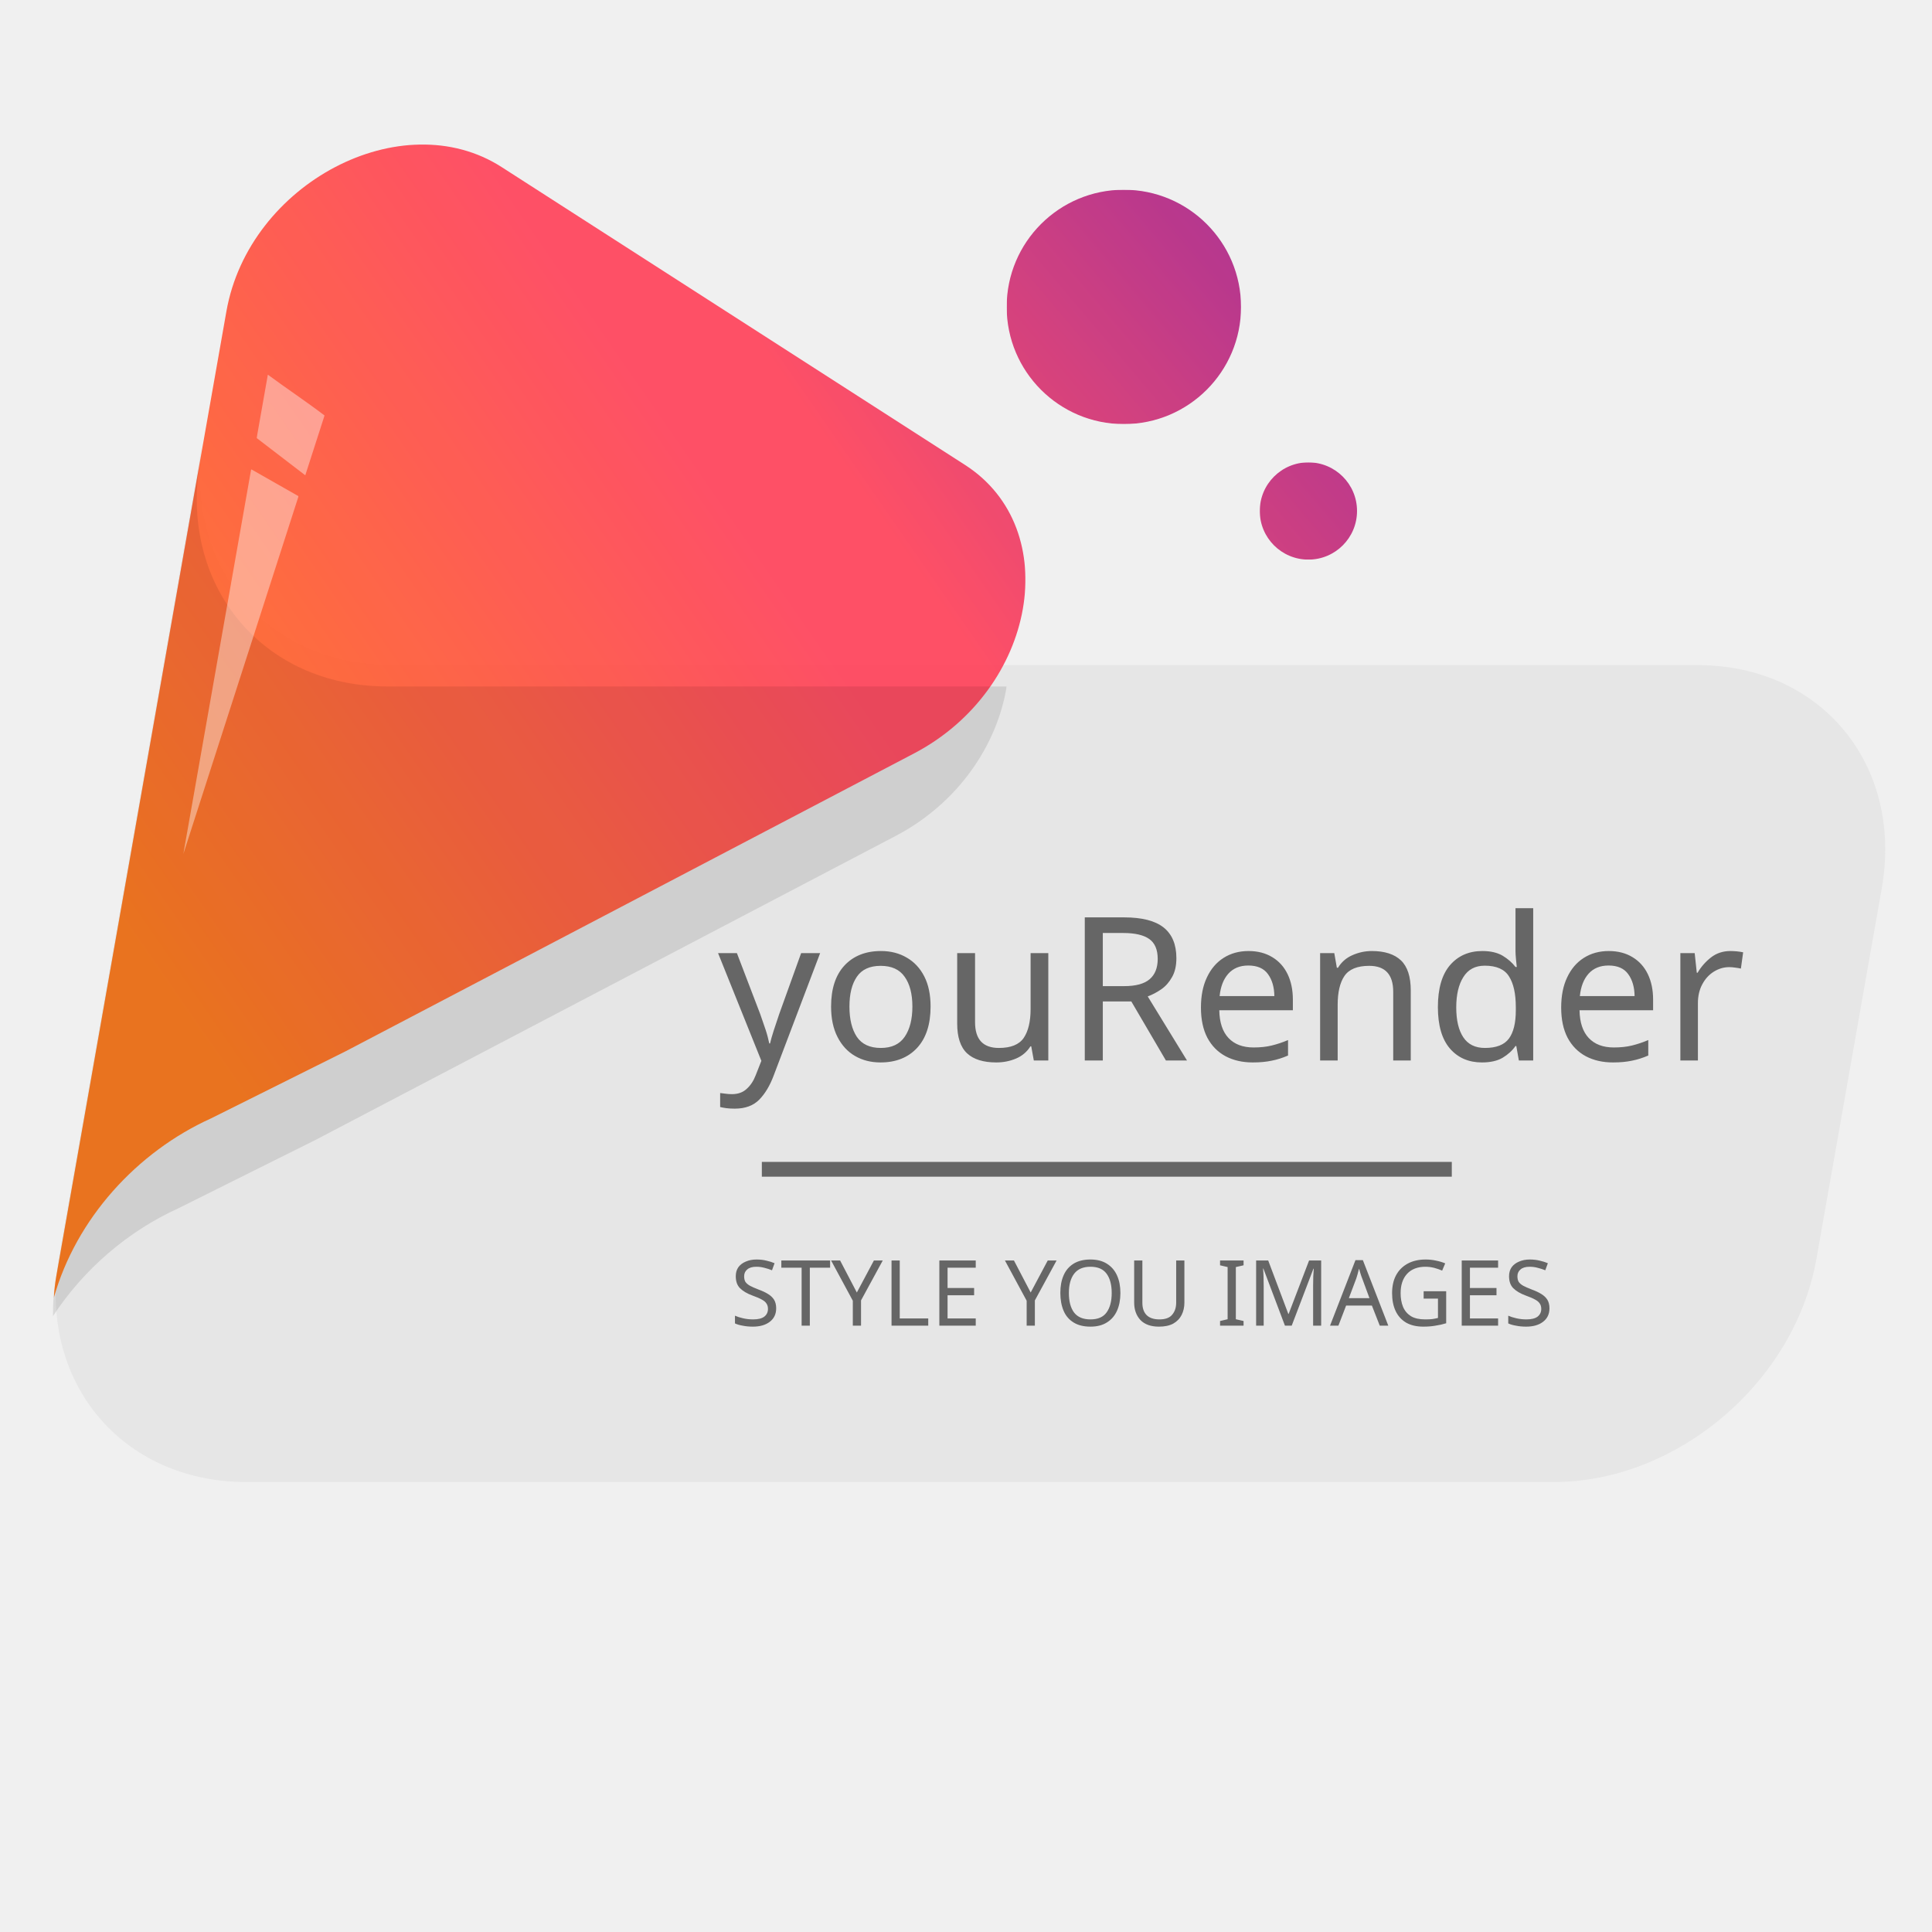
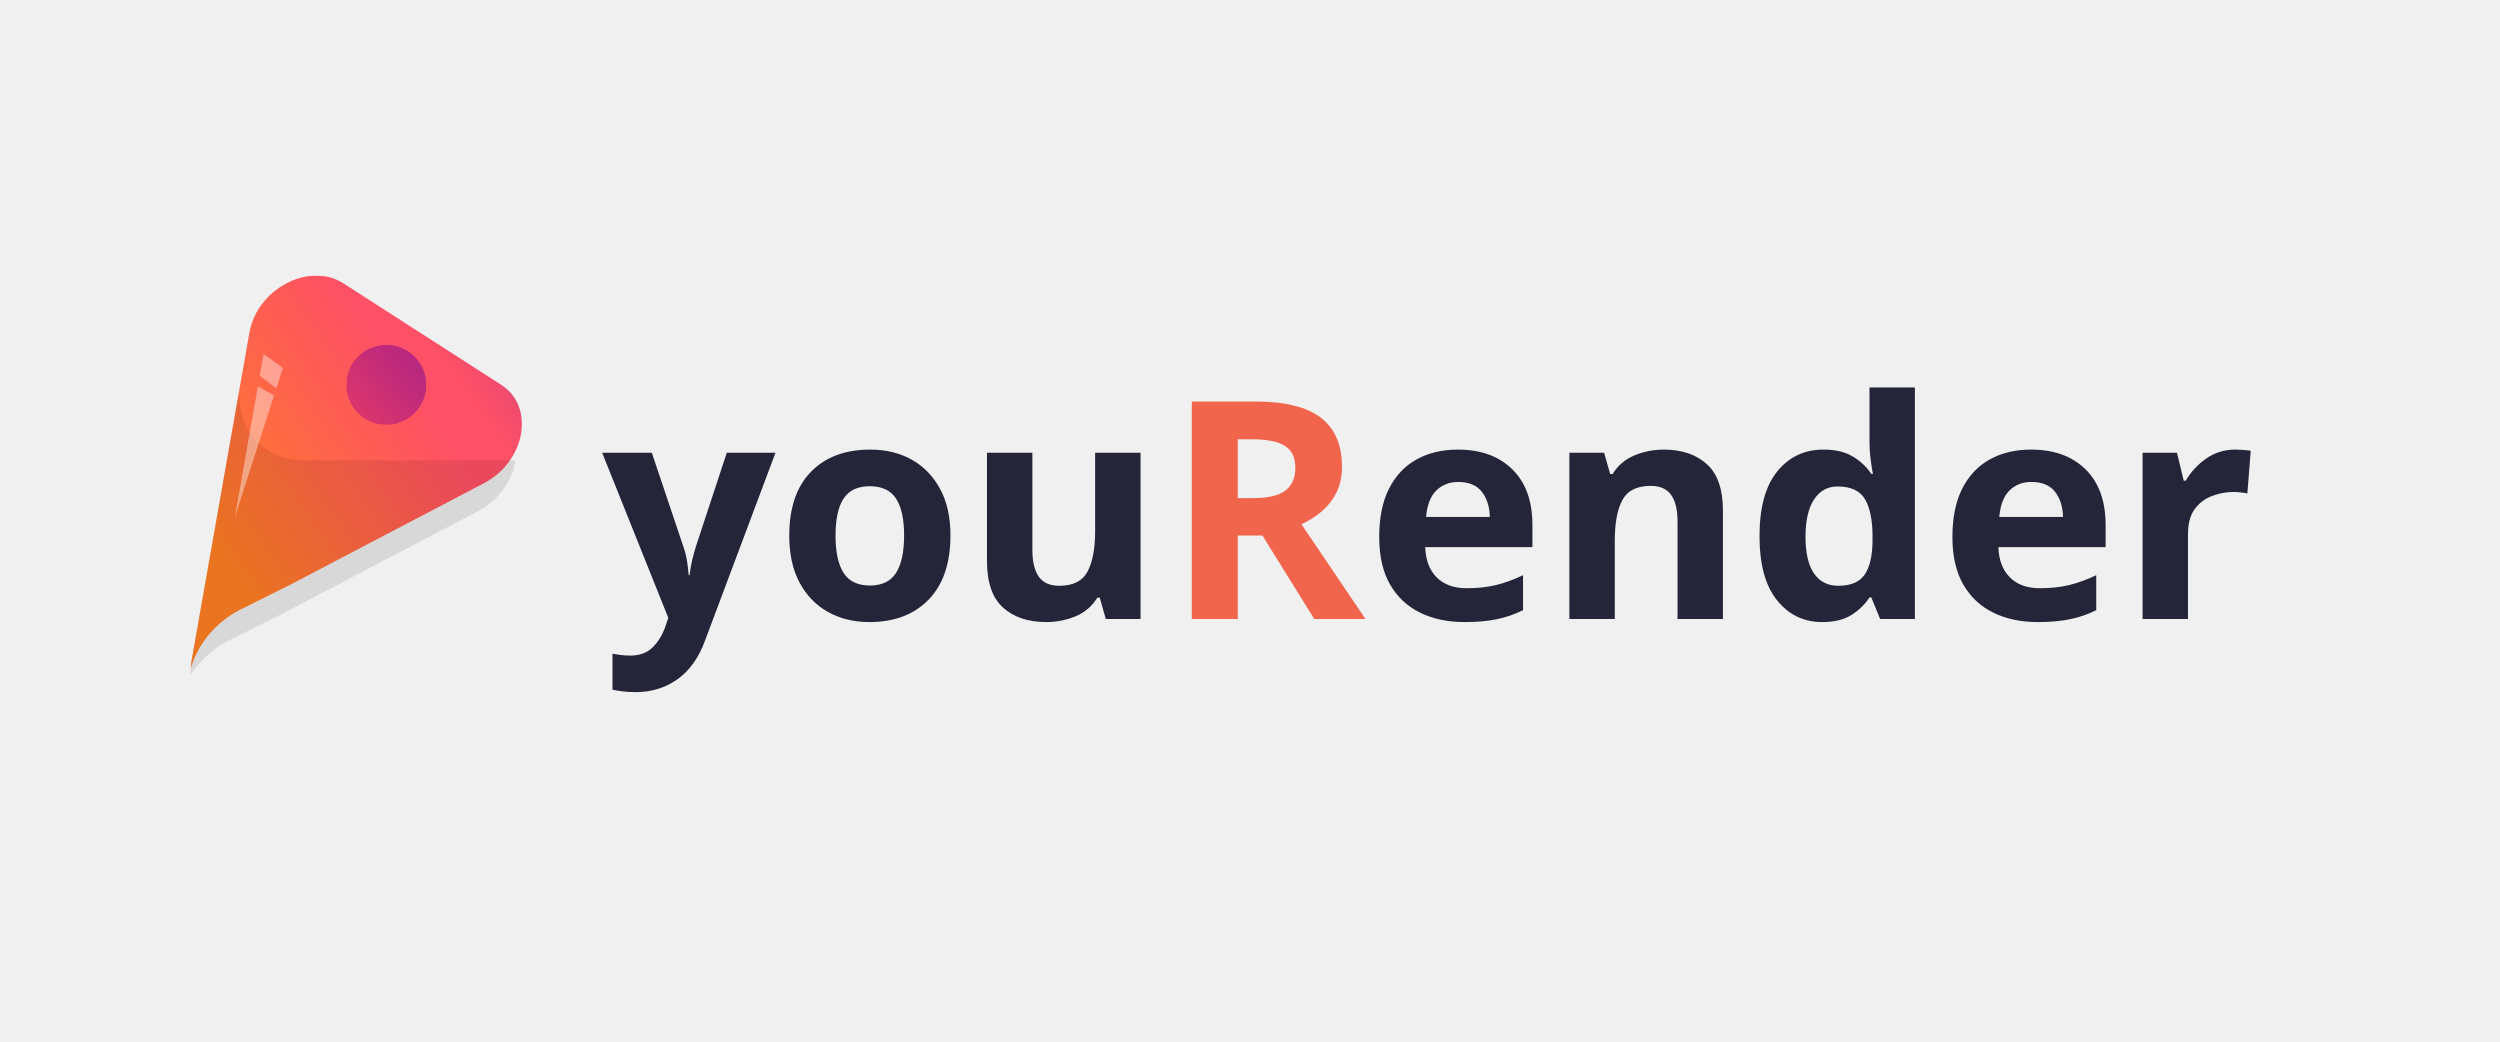
- <svg xmlns="http://www.w3.org/2000/svg" version="1.1" id="svg2" xml:space="preserve" width="250" height="250" viewBox="0 0 250 250">
+ <svg xmlns="http://www.w3.org/2000/svg" viewBox="0 0 600 250" height="250" width="600" xml:space="preserve" id="svg2" version="1.1">
  <defs id="defs6">
-     <rect id="rect1059" height="0" width="97.21" y="575.845" x="-150.439" />
-     <rect id="rect1049" height="0" width="156.241" y="452.11" x="-147.425" />
-     <rect x="-189.287" y="804.418" width="199.597" height="164.632" id="rect1449" />
-     <rect x="-222.675" y="670.149" width="178.824" height="150.221" id="rect1443" />
-     <rect x="-222.075" y="648.012" width="185.906" height="87.433" id="rect1437" />
-     <clipPath clipPathUnits="userSpaceOnUse" id="clipPath20">
-       <path d="M 0,500 H 500 V 0 H 0 Z" id="path18" />
-     </clipPath>
-     <clipPath clipPathUnits="userSpaceOnUse" id="clipPath28">
-       <path d="M 13.076,113.397 H 486.924 V 53.344 H 13.076 Z" id="path26" />
-     </clipPath>
-     <clipPath clipPathUnits="userSpaceOnUse" id="clipPath32">
-       <path d="M 486.924,83.371 C 486.924,66.788 380.849,53.345 250,53.345 c -130.849,0 -236.924,13.443 -236.924,30.026 0,16.582 106.075,30.025 236.924,30.025 130.849,0 236.924,-13.443 236.924,-30.025" id="path30" />
-     </clipPath>
-     <radialGradient fx="0" fy="0" cx="0" cy="0" r="1" gradientUnits="userSpaceOnUse" gradientTransform="matrix(236.9236,0,0,-30.02602,250,83.37057)" spreadMethod="pad" id="radialGradient44">
-       <stop style="stop-opacity:1;stop-color:#ffffff" offset="0" id="stop38" />
-       <stop style="stop-opacity:0;stop-color:#ffffff" offset="0.306" id="stop40" />
-       <stop style="stop-opacity:0;stop-color:#ffffff" offset="1" id="stop42" />
+     <rect x="-150.439" y="575.845" width="97.21" height="0" id="rect1059" />
+     <rect x="-147.425" y="452.11" width="156.241" height="0" id="rect1049" />
+     <rect id="rect1449" height="164.632" width="199.597" y="804.418" x="-189.287" />
+     <rect id="rect1443" height="150.221" width="178.824" y="670.149" x="-222.675" />
+     <rect id="rect1437" height="87.433" width="185.906" y="648.012" x="-222.075" />
+     <clipPath id="clipPath20" clipPathUnits="userSpaceOnUse">
+       <path id="path18" d="M 0,500 H 500 V 0 H 0 Z" />
+     </clipPath>
+     <clipPath id="clipPath28" clipPathUnits="userSpaceOnUse">
+       <path id="path26" d="M 13.076,113.397 H 486.924 V 53.344 H 13.076 Z" />
+     </clipPath>
+     <clipPath id="clipPath32" clipPathUnits="userSpaceOnUse">
+       <path id="path30" d="M 486.924,83.371 C 486.924,66.788 380.849,53.345 250,53.345 c -130.849,0 -236.924,13.443 -236.924,30.026 0,16.582 106.075,30.025 236.924,30.025 130.849,0 236.924,-13.443 236.924,-30.025" />
+     </clipPath>
+     <radialGradient id="radialGradient44" spreadMethod="pad" gradientTransform="matrix(236.9236,0,0,-30.02602,250,83.37057)" gradientUnits="userSpaceOnUse" r="1" cy="0" cx="0" fy="0" fx="0">
+       <stop id="stop38" offset="0" style="stop-opacity:1;stop-color:#ffffff" />
+       <stop id="stop40" offset="0.306" style="stop-opacity:0;stop-color:#ffffff" />
+       <stop id="stop42" offset="1" style="stop-opacity:0;stop-color:#ffffff" />
    </radialGradient>
-     <mask maskUnits="userSpaceOnUse" x="0" y="0" width="1" height="1" id="mask46">
+     <mask id="mask46" height="1" width="1" y="0" x="0" maskUnits="userSpaceOnUse">
      <g id="g56">
        <g id="g54">
          <g id="g52">
            <g id="g50">
-               <path d="M -32768,32767 H 32767 V -32768 H -32768 Z" style="fill:url(#radialGradient44);stroke:none" id="path48" />
+               <path id="path48" style="fill:url(#radialGradient44);stroke:none" d="M -32768,32767 H 32767 V -32768 H -32768 Z" />
            </g>
          </g>
        </g>
      </g>
    </mask>
-     <radialGradient fx="0" fy="0" cx="0" cy="0" r="1" gradientUnits="userSpaceOnUse" gradientTransform="matrix(236.9236,0,0,-30.02602,250,83.37057)" spreadMethod="pad" id="radialGradient64">
-       <stop style="stop-opacity:1;stop-color:#000000" offset="0" id="stop58" />
-       <stop style="stop-opacity:1;stop-color:#000000" offset="0.306" id="stop60" />
-       <stop style="stop-opacity:1;stop-color:#000000" offset="1" id="stop62" />
+     <radialGradient id="radialGradient64" spreadMethod="pad" gradientTransform="matrix(236.9236,0,0,-30.02602,250,83.37057)" gradientUnits="userSpaceOnUse" r="1" cy="0" cx="0" fy="0" fx="0">
+       <stop id="stop58" offset="0" style="stop-opacity:1;stop-color:#000000" />
+       <stop id="stop60" offset="0.306" style="stop-opacity:1;stop-color:#000000" />
+       <stop id="stop62" offset="1" style="stop-opacity:1;stop-color:#000000" />
    </radialGradient>
-     <linearGradient x1="0" y1="0" x2="1" y2="0" gradientUnits="userSpaceOnUse" gradientTransform="matrix(240.1765,240.1765,240.1765,-240.1765,114.9295,125.009)" spreadMethod="pad" id="linearGradient102">
-       <stop style="stop-opacity:1;stop-color:#868686" offset="0" id="stop96" />
-       <stop style="stop-opacity:1;stop-color:#868686" offset="0.162" id="stop98" />
-       <stop style="stop-opacity:1;stop-color:#c3c3c3" offset="1" id="stop100" />
-     </linearGradient>
-     <clipPath clipPathUnits="userSpaceOnUse" id="clipPath112">
-       <path d="M 0,500 H 500 V 0 H 0 Z" id="path110" />
-     </clipPath>
-     <clipPath clipPathUnits="userSpaceOnUse" id="clipPath120">
-       <path d="m 200.737,303.931 h 211.281 v -104.5 H 200.737 Z" id="path118" />
-     </clipPath>
-     <clipPath clipPathUnits="userSpaceOnUse" id="clipPath140">
-       <path d="M 69.491,355.336 H 257.736 V 186.224 H 69.491 Z" id="path138" />
-     </clipPath>
-     <clipPath clipPathUnits="userSpaceOnUse" id="clipPath156">
-       <path d="M 69.685,417.488 H 261.437 V 189.87 H 69.685 Z" id="path154" />
-     </clipPath>
-     <linearGradient x1="0" y1="0" x2="1" y2="0" gradientUnits="userSpaceOnUse" gradientTransform="matrix(-256.639,-192.6667,-153.4045,222.6667,307.9618,449.4887)" spreadMethod="pad" id="linearGradient172">
-       <stop style="stop-opacity:1;stop-color:#a11e8b" offset="0" id="stop162" />
-       <stop style="stop-opacity:1;stop-color:#ff3e57" offset="0.377" id="stop164" />
-       <stop style="stop-opacity:1;stop-color:#ff3e57" offset="0.449" id="stop166" />
-       <stop style="stop-opacity:1;stop-color:#ff720e" offset="0.911" id="stop168" />
-       <stop style="stop-opacity:1;stop-color:#ff720e" offset="1" id="stop170" />
-     </linearGradient>
-     <clipPath clipPathUnits="userSpaceOnUse" id="clipPath194">
-       <path d="M 69.685,355.336 H 254.478 V 189.87 H 69.685 Z" id="path192" />
-     </clipPath>
-     <clipPath clipPathUnits="userSpaceOnUse" id="clipPath210">
-       <path d="m 95.249,353.408 h 22.742 V 277.462 H 95.249 Z" id="path208" />
-     </clipPath>
-     <clipPath clipPathUnits="userSpaceOnUse" id="clipPath226">
-       <path d="m 109.727,372.073 h 13.395 v -19.861 h -13.395 z" id="path224" />
-     </clipPath>
-     <clipPath clipPathUnits="userSpaceOnUse" id="clipPath242">
-       <path d="m 111.745,211.653 h 272.746 v -9.424 H 111.745 Z" id="path240" />
-     </clipPath>
-     <clipPath clipPathUnits="userSpaceOnUse" id="clipPath262">
-       <path d="m 136.178,408.392 h 80.959 V 243.213 h -80.959 z" id="path260" />
-     </clipPath>
-     <clipPath clipPathUnits="userSpaceOnUse" id="clipPath266">
-       <path d="m 136.178,408.392 h 60.459 V 243.213 h -60.459 z" id="path264" />
-     </clipPath>
-     <clipPath clipPathUnits="userSpaceOnUse" id="clipPath270">
-       <path d="m 174.615,263.353 22.022,124.898 -31.334,20.141 -29.125,-165.179 z" id="path268" />
-     </clipPath>
-     <linearGradient x1="0" y1="0" x2="1" y2="0" gradientUnits="userSpaceOnUse" gradientTransform="matrix(0,165.1793,165.1793,0,166.4075,243.2126)" spreadMethod="pad" id="linearGradient282">
-       <stop style="stop-opacity:0;stop-color:#ffffff" offset="0" id="stop276" />
-       <stop style="stop-opacity:0;stop-color:#ffffff" offset="0.568" id="stop278" />
-       <stop style="stop-opacity:1;stop-color:#ffffff" offset="1" id="stop280" />
-     </linearGradient>
-     <mask maskUnits="userSpaceOnUse" x="0" y="0" width="1" height="1" id="mask284">
+     <linearGradient id="linearGradient102" spreadMethod="pad" gradientTransform="matrix(240.1765,240.1765,240.1765,-240.1765,114.9295,125.009)" gradientUnits="userSpaceOnUse" y2="0" x2="1" y1="0" x1="0">
+       <stop id="stop96" offset="0" style="stop-opacity:1;stop-color:#868686" />
+       <stop id="stop98" offset="0.162" style="stop-opacity:1;stop-color:#868686" />
+       <stop id="stop100" offset="1" style="stop-opacity:1;stop-color:#c3c3c3" />
+     </linearGradient>
+     <clipPath id="clipPath112" clipPathUnits="userSpaceOnUse">
+       <path id="path110" d="M 0,500 H 500 V 0 H 0 Z" />
+     </clipPath>
+     <clipPath id="clipPath120" clipPathUnits="userSpaceOnUse">
+       <path id="path118" d="m 200.737,303.931 h 211.281 v -104.5 H 200.737 Z" />
+     </clipPath>
+     <clipPath id="clipPath140" clipPathUnits="userSpaceOnUse">
+       <path id="path138" d="M 69.491,355.336 H 257.736 V 186.224 H 69.491 Z" />
+     </clipPath>
+     <clipPath id="clipPath156" clipPathUnits="userSpaceOnUse">
+       <path id="path154" d="M 69.685,417.488 H 261.437 V 189.87 H 69.685 Z" />
+     </clipPath>
+     <linearGradient id="linearGradient172" spreadMethod="pad" gradientTransform="matrix(-256.639,-192.6667,-153.4045,222.6667,307.9618,449.4887)" gradientUnits="userSpaceOnUse" y2="0" x2="1" y1="0" x1="0">
+       <stop id="stop162" offset="0" style="stop-opacity:1;stop-color:#a11e8b" />
+       <stop id="stop164" offset="0.377" style="stop-opacity:1;stop-color:#ff3e57" />
+       <stop id="stop166" offset="0.449" style="stop-opacity:1;stop-color:#ff3e57" />
+       <stop id="stop168" offset="0.911" style="stop-opacity:1;stop-color:#ff720e" />
+       <stop id="stop170" offset="1" style="stop-opacity:1;stop-color:#ff720e" />
+     </linearGradient>
+     <clipPath id="clipPath194" clipPathUnits="userSpaceOnUse">
+       <path id="path192" d="M 69.685,355.336 H 254.478 V 189.87 H 69.685 Z" />
+     </clipPath>
+     <clipPath id="clipPath210" clipPathUnits="userSpaceOnUse">
+       <path id="path208" d="m 95.249,353.408 h 22.742 V 277.462 H 95.249 Z" />
+     </clipPath>
+     <clipPath id="clipPath226" clipPathUnits="userSpaceOnUse">
+       <path id="path224" d="m 109.727,372.073 h 13.395 v -19.861 h -13.395 z" />
+     </clipPath>
+     <clipPath id="clipPath242" clipPathUnits="userSpaceOnUse">
+       <path id="path240" d="m 111.745,211.653 h 272.746 v -9.424 H 111.745 Z" />
+     </clipPath>
+     <clipPath id="clipPath262" clipPathUnits="userSpaceOnUse">
+       <path id="path260" d="m 136.178,408.392 h 80.959 V 243.213 h -80.959 z" />
+     </clipPath>
+     <clipPath id="clipPath266" clipPathUnits="userSpaceOnUse">
+       <path id="path264" d="m 136.178,408.392 h 60.459 V 243.213 h -60.459 z" />
+     </clipPath>
+     <clipPath id="clipPath270" clipPathUnits="userSpaceOnUse">
+       <path id="path268" d="m 174.615,263.353 22.022,124.898 -31.334,20.141 -29.125,-165.179 z" />
+     </clipPath>
+     <linearGradient id="linearGradient282" spreadMethod="pad" gradientTransform="matrix(0,165.1793,165.1793,0,166.4075,243.2126)" gradientUnits="userSpaceOnUse" y2="0" x2="1" y1="0" x1="0">
+       <stop id="stop276" offset="0" style="stop-opacity:0;stop-color:#ffffff" />
+       <stop id="stop278" offset="0.568" style="stop-opacity:0;stop-color:#ffffff" />
+       <stop id="stop280" offset="1" style="stop-opacity:1;stop-color:#ffffff" />
+     </linearGradient>
+     <mask id="mask284" height="1" width="1" y="0" x="0" maskUnits="userSpaceOnUse">
      <g id="g294">
        <g id="g292">
          <g id="g290">
            <g id="g288">
-               <path d="M -32768,32767 H 32767 V -32768 H -32768 Z" style="fill:url(#linearGradient282);stroke:none" id="path286" />
+               <path id="path286" style="fill:url(#linearGradient282);stroke:none" d="M -32768,32767 H 32767 V -32768 H -32768 Z" />
            </g>
          </g>
        </g>
      </g>
    </mask>
-     <linearGradient x1="0" y1="0" x2="1" y2="0" gradientUnits="userSpaceOnUse" gradientTransform="matrix(0,165.1793,165.1793,0,166.4075,243.2126)" spreadMethod="pad" id="linearGradient302">
-       <stop style="stop-opacity:1;stop-color:#ffffff" offset="0" id="stop296" />
-       <stop style="stop-opacity:1;stop-color:#ffffff" offset="0.568" id="stop298" />
-       <stop style="stop-opacity:1;stop-color:#ffffff" offset="1" id="stop300" />
-     </linearGradient>
-     <clipPath clipPathUnits="userSpaceOnUse" id="clipPath306">
-       <path d="m 186.897,381.815 h 30.24 V 269.789 h -30.24 z" id="path304" />
-     </clipPath>
-     <clipPath clipPathUnits="userSpaceOnUse" id="clipPath310">
-       <path d="m 217.137,375.074 -10.487,6.741 -19.753,-112.026 12.864,6.741 z" id="path308" />
-     </clipPath>
-     <linearGradient x1="0" y1="0" x2="1" y2="0" gradientUnits="userSpaceOnUse" gradientTransform="matrix(0,112.0256,112.0256,0,202.0167,269.7894)" spreadMethod="pad" id="linearGradient322">
-       <stop style="stop-opacity:0;stop-color:#ffffff" offset="0" id="stop316" />
-       <stop style="stop-opacity:0;stop-color:#ffffff" offset="0.568" id="stop318" />
-       <stop style="stop-opacity:1;stop-color:#ffffff" offset="1" id="stop320" />
-     </linearGradient>
-     <mask maskUnits="userSpaceOnUse" x="0" y="0" width="1" height="1" id="mask324">
+     <linearGradient id="linearGradient302" spreadMethod="pad" gradientTransform="matrix(0,165.1793,165.1793,0,166.4075,243.2126)" gradientUnits="userSpaceOnUse" y2="0" x2="1" y1="0" x1="0">
+       <stop id="stop296" offset="0" style="stop-opacity:1;stop-color:#ffffff" />
+       <stop id="stop298" offset="0.568" style="stop-opacity:1;stop-color:#ffffff" />
+       <stop id="stop300" offset="1" style="stop-opacity:1;stop-color:#ffffff" />
+     </linearGradient>
+     <clipPath id="clipPath306" clipPathUnits="userSpaceOnUse">
+       <path id="path304" d="m 186.897,381.815 h 30.24 V 269.789 h -30.24 z" />
+     </clipPath>
+     <clipPath id="clipPath310" clipPathUnits="userSpaceOnUse">
+       <path id="path308" d="m 217.137,375.074 -10.487,6.741 -19.753,-112.026 12.864,6.741 z" />
+     </clipPath>
+     <linearGradient id="linearGradient322" spreadMethod="pad" gradientTransform="matrix(0,112.0256,112.0256,0,202.0167,269.7894)" gradientUnits="userSpaceOnUse" y2="0" x2="1" y1="0" x1="0">
+       <stop id="stop316" offset="0" style="stop-opacity:0;stop-color:#ffffff" />
+       <stop id="stop318" offset="0.568" style="stop-opacity:0;stop-color:#ffffff" />
+       <stop id="stop320" offset="1" style="stop-opacity:1;stop-color:#ffffff" />
+     </linearGradient>
+     <mask id="mask324" height="1" width="1" y="0" x="0" maskUnits="userSpaceOnUse">
      <g id="g334">
        <g id="g332">
          <g id="g330">
            <g id="g328">
-               <path d="M -32768,32767 H 32767 V -32768 H -32768 Z" style="fill:url(#linearGradient322);stroke:none" id="path326" />
+               <path id="path326" style="fill:url(#linearGradient322);stroke:none" d="M -32768,32767 H 32767 V -32768 H -32768 Z" />
            </g>
          </g>
        </g>
      </g>
    </mask>
-     <linearGradient x1="0" y1="0" x2="1" y2="0" gradientUnits="userSpaceOnUse" gradientTransform="matrix(0,112.0256,112.0256,0,202.0167,269.7894)" spreadMethod="pad" id="linearGradient342">
-       <stop style="stop-opacity:1;stop-color:#ffffff" offset="0" id="stop336" />
-       <stop style="stop-opacity:1;stop-color:#ffffff" offset="0.568" id="stop338" />
-       <stop style="stop-opacity:1;stop-color:#ffffff" offset="1" id="stop340" />
-     </linearGradient>
-     <clipPath clipPathUnits="userSpaceOnUse" id="clipPath398">
-       <path d="m 257.736,408.569 h 46.249 V 362.32 h -46.249 z" id="path396" />
-     </clipPath>
-     <linearGradient x1="0" y1="0" x2="1" y2="0" gradientUnits="userSpaceOnUse" gradientTransform="matrix(-222.6667,-192.6667,-192.6667,222.6667,310.9768,411.5033)" spreadMethod="pad" id="linearGradient414">
-       <stop style="stop-opacity:1;stop-color:#a11e8b" offset="0" id="stop404" />
-       <stop style="stop-opacity:1;stop-color:#ff3e57" offset="0.377" id="stop406" />
-       <stop style="stop-opacity:1;stop-color:#ff3e57" offset="0.449" id="stop408" />
-       <stop style="stop-opacity:1;stop-color:#ff720e" offset="0.911" id="stop410" />
-       <stop style="stop-opacity:1;stop-color:#ff720e" offset="1" id="stop412" />
-     </linearGradient>
-     <clipPath clipPathUnits="userSpaceOnUse" id="clipPath436">
-       <path d="m 307.683,354.769 h 19.193 v -19.193 h -19.193 z" id="path434" />
-     </clipPath>
-     <linearGradient x1="0" y1="0" x2="1" y2="0" gradientUnits="userSpaceOnUse" gradientTransform="matrix(-222.6667,-192.6667,-192.6667,222.6667,346.4962,370.4533)" spreadMethod="pad" id="linearGradient452">
-       <stop style="stop-opacity:1;stop-color:#a11e8b" offset="0" id="stop442" />
-       <stop style="stop-opacity:1;stop-color:#ff3e57" offset="0.377" id="stop444" />
-       <stop style="stop-opacity:1;stop-color:#ff3e57" offset="0.449" id="stop446" />
-       <stop style="stop-opacity:1;stop-color:#ff720e" offset="0.911" id="stop448" />
-       <stop style="stop-opacity:1;stop-color:#ff720e" offset="1" id="stop450" />
-     </linearGradient>
-     <clipPath clipPathUnits="userSpaceOnUse" id="clipPath474">
-       <path d="M 0,500 H 500 V 0 H 0 Z" id="path472" />
-     </clipPath>
-     <clipPath clipPathUnits="userSpaceOnUse" id="clipPath482">
-       <path d="M 173.951,27.162 H 322.964 V 12.741 H 173.951 Z" id="path480" />
+     <linearGradient id="linearGradient342" spreadMethod="pad" gradientTransform="matrix(0,112.0256,112.0256,0,202.0167,269.7894)" gradientUnits="userSpaceOnUse" y2="0" x2="1" y1="0" x1="0">
+       <stop id="stop336" offset="0" style="stop-opacity:1;stop-color:#ffffff" />
+       <stop id="stop338" offset="0.568" style="stop-opacity:1;stop-color:#ffffff" />
+       <stop id="stop340" offset="1" style="stop-opacity:1;stop-color:#ffffff" />
+     </linearGradient>
+     <clipPath id="clipPath398" clipPathUnits="userSpaceOnUse">
+       <path id="path396" d="m 257.736,408.569 h 46.249 V 362.32 h -46.249 z" />
+     </clipPath>
+     <linearGradient id="linearGradient414" spreadMethod="pad" gradientTransform="matrix(-222.6667,-192.6667,-192.6667,222.6667,310.9768,411.5033)" gradientUnits="userSpaceOnUse" y2="0" x2="1" y1="0" x1="0">
+       <stop id="stop404" offset="0" style="stop-opacity:1;stop-color:#a11e8b" />
+       <stop id="stop406" offset="0.377" style="stop-opacity:1;stop-color:#ff3e57" />
+       <stop id="stop408" offset="0.449" style="stop-opacity:1;stop-color:#ff3e57" />
+       <stop id="stop410" offset="0.911" style="stop-opacity:1;stop-color:#ff720e" />
+       <stop id="stop412" offset="1" style="stop-opacity:1;stop-color:#ff720e" />
+     </linearGradient>
+     <clipPath id="clipPath436" clipPathUnits="userSpaceOnUse">
+       <path id="path434" d="m 307.683,354.769 h 19.193 v -19.193 h -19.193 z" />
+     </clipPath>
+     <linearGradient id="linearGradient452" spreadMethod="pad" gradientTransform="matrix(-222.6667,-192.6667,-192.6667,222.6667,346.4962,370.4533)" gradientUnits="userSpaceOnUse" y2="0" x2="1" y1="0" x1="0">
+       <stop id="stop442" offset="0" style="stop-opacity:1;stop-color:#a11e8b" />
+       <stop id="stop444" offset="0.377" style="stop-opacity:1;stop-color:#ff3e57" />
+       <stop id="stop446" offset="0.449" style="stop-opacity:1;stop-color:#ff3e57" />
+       <stop id="stop448" offset="0.911" style="stop-opacity:1;stop-color:#ff720e" />
+       <stop id="stop450" offset="1" style="stop-opacity:1;stop-color:#ff720e" />
+     </linearGradient>
+     <clipPath id="clipPath474" clipPathUnits="userSpaceOnUse">
+       <path id="path472" d="M 0,500 H 500 V 0 H 0 Z" />
+     </clipPath>
+     <clipPath id="clipPath482" clipPathUnits="userSpaceOnUse">
+       <path id="path480" d="M 173.951,27.162 H 322.964 V 12.741 H 173.951 Z" />
    </clipPath>
  </defs>
-   <g id="g10" transform="matrix(1.333333,0,0,-1.333333,0,666.6667)">
-     <path d="m -372.484,85.473 h 347.949 v 347.949 H -372.484 Z" style="fill:#fafafa;fill-opacity:1;fill-rule:nonzero;stroke:none;stroke-width:0.696" id="path12" />
-     <g id="g14" transform="matrix(0.4917784,0,0,0.4917784,-29.05143,282.1366)">
-       <g id="g16" clip-path="url(#clipPath20)">
-         <g id="g22">
-           <g id="g24" />
-           <g id="g82">
-             <g clip-path="url(#clipPath28)" opacity="0.2" id="g80">
-               <g id="g78">
-                 <g clip-path="url(#clipPath32)" id="g76">
-                   <g id="g74">
-                     <g id="g66" />
-                     <g mask="url(#mask46)" id="g72">
-                       <g id="g70">
-                         <path d="M 486.924,83.371 C 486.924,66.788 380.849,53.345 250,53.345 c -130.849,0 -236.924,13.443 -236.924,30.026 0,16.582 106.075,30.025 236.924,30.025 130.849,0 236.924,-13.443 236.924,-30.025" style="fill:url(#radialGradient64);stroke:none" id="path68" />
-                       </g>
-                     </g>
-                   </g>
-                 </g>
-               </g>
-             </g>
-           </g>
-         </g>
-       </g>
-     </g>
-     <g style="fill:#e6e6e6" transform="matrix(0.4917784,0,0,0.4917784,-28.75921,282.7282)" id="g84">
-       <g style="fill:#e6e6e6" id="g86">
-         <g style="fill:#e6e6e6" id="g92">
-           <g style="fill:#e6e6e6" id="g94">
-             <path d="M 90.703,310.546 84.388,274.732 70.175,194.128 c -4.362,-24.737 12.156,-44.791 36.893,-44.791 v 0 h 258.056 c 24.331,0 47.533,19.724 51.823,44.056 v 0 l 6.445,36.548 6.444,36.55 c 4.291,24.331 -11.955,44.055 -36.287,44.055 v 0 H 135.493 c -24.736,0 -41.254,20.053 -36.893,44.79 v 0 z" style="fill:#e6e6e6;stroke:none" id="path104" />
-           </g>
-         </g>
-       </g>
-     </g>
-     <g transform="matrix(0.4917784,0,0,0.4917784,-29.05143,280.6612)" id="g106">
-       <g id="g108" clip-path="url(#clipPath112)">
+   <g transform="matrix(1.333333,0,0,-1.333333,0,666.6667)" id="g10">
+     <g id="g106" transform="matrix(0.3109941,0,0,0.3109941,12.63373,320.553)">
+       <g clip-path="url(#clipPath112)" id="g108">
        <g id="g114">
          <g id="g116" />
          <g id="g128">
-             <g clip-path="url(#clipPath120)" opacity="0.1" id="g126" />
-           </g>
-         </g>
-         <text transform="matrix(0.9848078,0,-0.1736477,-0.9848078,199.3929,222.3962)" style="font-variant:normal;font-weight:normal;font-stretch:normal;font-size:103.124px;font-family:'Bebas Neue';-inkscape-font-specification:BebasNeue;writing-mode:lr-tb;fill:#ffffff;fill-opacity:1;fill-rule:nonzero;stroke:none" id="text132">
-           <tspan id="tspan130" x="0" y="0" />
+             <g id="g126" opacity="0.1" clip-path="url(#clipPath120)" />
+           </g>
+         </g>
+         <text id="text132" style="font-variant:normal;font-weight:normal;font-stretch:normal;font-size:103.124px;font-family:'Bebas Neue';-inkscape-font-specification:BebasNeue;writing-mode:lr-tb;fill:#ffffff;fill-opacity:1;fill-rule:nonzero;stroke:none" transform="matrix(0.9848078,0,-0.1736477,-0.9848078,199.3929,222.3962)">
+           <tspan y="0" x="0" id="tspan130" />
        </text>
        <g id="g134">
          <g id="g136" />
          <g id="g148">
-             <g clip-path="url(#clipPath140)" opacity="0.1" id="g146">
-               <g transform="translate(135.4934,310.5458)" id="g144">
-                 <path d="M 0,0 C -24.737,0 -41.254,20.054 -36.893,44.791 L -44.791,0 l -6.314,-35.813 -14.213,-80.605 c -0.476,-2.698 -0.689,-5.337 -0.684,-7.903 6.064,9.293 14.862,16.855 24.898,21.39 l 7.581,3.781 19.503,9.725 114.319,59.904 c 12.489,6.544 20.092,18.069 21.943,29.521 z" style="fill:#000000;fill-opacity:1;fill-rule:nonzero;stroke:none" id="path142" />
+             <g id="g146" opacity="0.1" clip-path="url(#clipPath140)">
+               <g id="g144" transform="translate(135.4934,310.5458)">
+                 <path id="path142" style="fill:#000000;fill-opacity:1;fill-rule:nonzero;stroke:none" d="M 0,0 C -24.737,0 -41.254,20.054 -36.893,44.791 L -44.791,0 l -6.314,-35.813 -14.213,-80.605 c -0.476,-2.698 -0.689,-5.337 -0.684,-7.903 6.064,9.293 14.862,16.855 24.898,21.39 l 7.581,3.781 19.503,9.725 114.319,59.904 c 12.489,6.544 20.092,18.069 21.943,29.521 z" />
              </g>
            </g>
          </g>
        </g>
        <g id="g150">
          <g id="g152" />
          <g id="g186">
-             <g clip-path="url(#clipPath156)" opacity="0.9" id="g184">
+             <g id="g184" opacity="0.9" clip-path="url(#clipPath156)">
              <g id="g182">
                <g id="g180">
                  <g id="g178">
                    <g id="g176">
-                       <path d="m 249.504,354.269 -91.424,58.766 c -19.683,12.652 -49.863,-3.163 -54.325,-28.466 L 83.031,267.036 82.128,261.914 77.03,233.003 70.175,194.128 c -0.254,-1.443 -0.392,-2.856 -0.49,-4.258 4.392,15.623 16.397,28.822 31.062,35.449 l 7.437,3.709 19.133,9.541 112.149,58.767 c 24.144,12.651 29.721,44.281 10.038,56.933" style="fill:url(#linearGradient172);stroke:none" id="path174" />
+                       <path id="path174" style="fill:url(#linearGradient172);stroke:none" d="m 249.504,354.269 -91.424,58.766 c -19.683,12.652 -49.863,-3.163 -54.325,-28.466 L 83.031,267.036 82.128,261.914 77.03,233.003 70.175,194.128 c -0.254,-1.443 -0.392,-2.856 -0.49,-4.258 4.392,15.623 16.397,28.822 31.062,35.449 l 7.437,3.709 19.133,9.541 112.149,58.767 c 24.144,12.651 29.721,44.281 10.038,56.933" />
                    </g>
                  </g>
                </g>
              </g>
            </g>
          </g>
        </g>
        <g id="g188">
          <g id="g190" />
          <g id="g202">
-             <g clip-path="url(#clipPath194)" opacity="0.07" id="g200">
-               <g transform="translate(69.6848,189.87)" id="g198">
-                 <path d="m 0,0 c 4.393,15.623 16.397,28.822 31.062,35.449 l 7.437,3.709 19.133,9.541 112.149,58.767 c 6.335,3.32 11.354,7.962 15.012,13.21 H 65.809 c -24.737,0 -41.255,20.053 -36.893,44.79 L 21.018,120.676 14.703,84.862 13.346,77.166 12.443,72.044 7.345,43.133 0.49,4.258 C 0.309,3.23 0.218,2.226 0.107,1.215 0.071,0.81 0.029,0.403 0,0" style="fill:#000000;fill-opacity:1;fill-rule:nonzero;stroke:none" id="path196" />
+             <g id="g200" opacity="0.07" clip-path="url(#clipPath194)">
+               <g id="g198" transform="translate(69.6848,189.87)">
+                 <path id="path196" style="fill:#000000;fill-opacity:1;fill-rule:nonzero;stroke:none" d="m 0,0 c 4.393,15.623 16.397,28.822 31.062,35.449 l 7.437,3.709 19.133,9.541 112.149,58.767 c 6.335,3.32 11.354,7.962 15.012,13.21 H 65.809 c -24.737,0 -41.255,20.053 -36.893,44.79 L 21.018,120.676 14.703,84.862 13.346,77.166 12.443,72.044 7.345,43.133 0.49,4.258 C 0.309,3.23 0.218,2.226 0.107,1.215 0.071,0.81 0.029,0.403 0,0" />
              </g>
            </g>
          </g>
        </g>
        <g id="g204">
          <g id="g206" />
          <g id="g218">
-             <g clip-path="url(#clipPath210)" opacity="0.4" id="g216">
-               <g transform="translate(108.6404,353.4076)" id="g214">
-                 <path d="M 0,0 -13.391,-75.945 9.351,-5.321 Z" style="fill:#ffffff;fill-opacity:1;fill-rule:nonzero;stroke:none" id="path212" />
+             <g id="g216" opacity="0.4" clip-path="url(#clipPath210)">
+               <g id="g214" transform="translate(108.6404,353.4076)">
+                 <path id="path212" style="fill:#ffffff;fill-opacity:1;fill-rule:nonzero;stroke:none" d="M 0,0 -13.391,-75.945 9.351,-5.321 Z" />
              </g>
            </g>
          </g>
        </g>
        <g id="g220">
          <g id="g222" />
          <g id="g234">
-             <g clip-path="url(#clipPath226)" opacity="0.4" id="g232">
-               <g transform="translate(119.3196,352.2118)" id="g230">
-                 <path d="m 0,0 3.802,11.807 c -3.692,2.808 -7.546,5.356 -11.19,8.054 L -9.593,7.358 Z" style="fill:#ffffff;fill-opacity:1;fill-rule:nonzero;stroke:none" id="path228" />
+             <g id="g232" opacity="0.4" clip-path="url(#clipPath226)">
+               <g id="g230" transform="translate(119.3196,352.2118)">
+                 <path id="path228" style="fill:#ffffff;fill-opacity:1;fill-rule:nonzero;stroke:none" d="m 0,0 3.802,11.807 c -3.692,2.808 -7.546,5.356 -11.19,8.054 L -9.593,7.358 Z" />
              </g>
            </g>
          </g>
        </g>
        <g id="g236">
          <g id="g238" />
          <g id="g250" />
        </g>
-         <text transform="matrix(0.9848078,0,-0.1736481,-0.9848078,103.8106,161.4564)" style="font-variant:normal;font-weight:normal;font-stretch:normal;font-size:44.367px;font-family:'Bebas Neue';-inkscape-font-specification:BebasNeue;writing-mode:lr-tb;fill:#ffffff;fill-opacity:1;fill-rule:nonzero;stroke:none" id="text254">
-           <tspan id="tspan252" x="0" y="0" />
+         <text id="text254" style="font-variant:normal;font-weight:normal;font-stretch:normal;font-size:44.367px;font-family:'Bebas Neue';-inkscape-font-specification:BebasNeue;writing-mode:lr-tb;fill:#ffffff;fill-opacity:1;fill-rule:nonzero;stroke:none" transform="matrix(0.9848078,0,-0.1736481,-0.9848078,103.8106,161.4564)">
+           <tspan y="0" x="0" id="tspan252" />
        </text>
        <g id="g256">
          <g id="g258" />
          <g id="g390">
-             <g clip-path="url(#clipPath262)" opacity="0.2" id="g388">
+             <g id="g388" opacity="0.2" clip-path="url(#clipPath262)">
              <g id="g364">
                <g id="g344" />
                <g id="g362">
-                   <g clip-path="url(#clipPath266)" opacity="0.9" id="g360">
+                   <g id="g360" opacity="0.9" clip-path="url(#clipPath266)">
                    <g id="g358">
-                       <g clip-path="url(#clipPath270)" id="g356">
+                       <g id="g356" clip-path="url(#clipPath270)">
                        <g id="g354">
                          <g id="g346" />
-                           <g mask="url(#mask284)" id="g352">
+                           <g id="g352" mask="url(#mask284)">
                            <g id="g350">
-                               <path d="m 174.615,263.353 22.022,124.898 -31.334,20.141 -29.125,-165.179 z" style="fill:url(#linearGradient302);stroke:none" id="path348" />
+                               <path id="path348" style="fill:url(#linearGradient302);stroke:none" d="m 174.615,263.353 22.022,124.898 -31.334,20.141 -29.125,-165.179 z" />
                            </g>
                          </g>
                        </g>
                      </g>
                    </g>
                  </g>
                </g>
              </g>
              <g id="g386">
                <g id="g366" />
                <g id="g384">
-                   <g clip-path="url(#clipPath306)" opacity="0.9" id="g382">
+                   <g id="g382" opacity="0.9" clip-path="url(#clipPath306)">
                    <g id="g380">
-                       <g clip-path="url(#clipPath310)" id="g378">
+                       <g id="g378" clip-path="url(#clipPath310)">
                        <g id="g376">
                          <g id="g368" />
-                           <g mask="url(#mask324)" id="g374">
+                           <g id="g374" mask="url(#mask324)">
                            <g id="g372">
-                               <path d="m 217.137,375.074 -10.487,6.741 -19.753,-112.026 12.864,6.741 z" style="fill:url(#linearGradient342);stroke:none" id="path370" />
+                               <path id="path370" style="fill:url(#linearGradient342);stroke:none" d="m 217.137,375.074 -10.487,6.741 -19.753,-112.026 12.864,6.741 z" />
                            </g>
                          </g>
                        </g>
                      </g>
                    </g>
                  </g>
                </g>
              </g>
            </g>
          </g>
        </g>
-         <g id="g392">
+         <g transform="translate(-112.7848,-62.6312)" id="g392">
          <g id="g394" />
-           <g id="g428">
-             <g clip-path="url(#clipPath398)" opacity="0.9" id="g426">
+           <g transform="translate(14.8946,31.4562)" id="g428">
+             <g id="g426" opacity="0.9" clip-path="url(#clipPath398)">
              <g id="g424">
                <g id="g422">
                  <g id="g420">
                    <g id="g418">
-                       <path d="m 303.985,385.444 c 0,-12.771 -10.353,-23.124 -23.125,-23.124 -12.771,0 -23.125,10.353 -23.125,23.124 0,12.772 10.354,23.125 23.125,23.125 12.772,0 23.125,-10.353 23.125,-23.125" style="fill:url(#linearGradient414);stroke:none" id="path416" />
+                       <path id="path416" style="fill:url(#linearGradient414);stroke:none" d="m 303.985,385.444 c 0,-12.771 -10.353,-23.124 -23.125,-23.124 -12.771,0 -23.125,10.353 -23.125,23.124 0,12.772 10.354,23.125 23.125,23.125 12.772,0 23.125,-10.353 23.125,-23.125" />
                    </g>
                  </g>
                </g>
              </g>
            </g>
          </g>
        </g>
-         <g id="g430">
-           <g id="g432" />
-           <g id="g466">
-             <g clip-path="url(#clipPath436)" opacity="0.9" id="g464">
-               <g id="g462">
-                 <g id="g460">
-                   <g id="g458">
-                     <g id="g456">
-                       <path d="m 326.876,345.173 c 0,-5.301 -4.297,-9.597 -9.597,-9.597 -5.3,0 -9.597,4.296 -9.597,9.597 0,5.3 4.297,9.596 9.597,9.596 5.3,0 9.597,-4.296 9.597,-9.596" style="fill:url(#linearGradient452);stroke:none" id="path454" />
-                     </g>
-                   </g>
-                 </g>
-               </g>
-             </g>
-           </g>
-         </g>
      </g>
    </g>
-     <text xml:space="preserve" id="text1441" style="font-weight:500;font-stretch:ultra-condensed;font-size:30px;line-height:1.25;font-family:GurbaniBoliLite;-inkscape-font-specification:'GurbaniBoliLite Medium Ultra-Condensed';white-space:pre;shape-inside:url(#rect1443);" />
-     <text style="font-weight:500;font-stretch:ultra-condensed;font-size:30px;line-height:1.25;font-family:GurbaniBoliLite;-inkscape-font-specification:'GurbaniBoliLite Medium Ultra-Condensed';white-space:pre;shape-inside:url(#rect1049);" id="text1047" xml:space="preserve" />
-     <text transform="scale(1,-1)" id="text1065" y="-371.343" x="70.874" style="font-weight:500;font-stretch:ultra-condensed;font-size:8.852px;line-height:1.25;font-family:GurbaniBoliLite;-inkscape-font-specification:'GurbaniBoliLite Medium Ultra-Condensed';fill:#666666;stroke-width:0.369" xml:space="preserve">
-       <tspan style="font-style:normal;font-variant:normal;font-weight:normal;font-stretch:normal;font-size:8.852px;font-family:sans-serif;-inkscape-font-specification:sans-serif;fill:#666666;stroke-width:0.369" y="-371.343" x="70.874" id="tspan1063">STYLE YOU IMAGES</tspan>
+     <text style="font-weight:500;font-stretch:ultra-condensed;font-size:30px;line-height:1.25;font-family:GurbaniBoliLite;-inkscape-font-specification:'GurbaniBoliLite Medium Ultra-Condensed';white-space:pre;shape-inside:url(#rect1443);" id="text1441" xml:space="preserve" />
+     <text xml:space="preserve" id="text1047" style="font-weight:500;font-stretch:ultra-condensed;font-size:30px;line-height:1.25;font-family:GurbaniBoliLite;-inkscape-font-specification:'GurbaniBoliLite Medium Ultra-Condensed';white-space:pre;shape-inside:url(#rect1049);" />
+     <text transform="scale(1,-1)" id="text1069" y="-388.577" x="108.388" style="font-weight:500;font-stretch:ultra-condensed;font-size:54.851px;line-height:1.25;font-family:GurbaniBoliLite;-inkscape-font-specification:'GurbaniBoliLite Medium Ultra-Condensed';fill:#666666;stroke-width:0.979" xml:space="preserve">
+       <tspan style="font-style:normal;font-variant:normal;font-weight:bold;font-stretch:normal;font-size:54.851px;font-family:sans-serif;-inkscape-font-specification:'sans-serif Bold';fill:#25253a;fill-opacity:1;stroke-width:0.979" y="-388.577" x="108.388" id="tspan1067">you<tspan id="tspan1024" style="fill:#f0654c;fill-opacity:1">R</tspan>ender</tspan>
    </text>
-     <text xml:space="preserve" style="font-weight:500;font-stretch:ultra-condensed;font-size:19.455px;line-height:1.25;font-family:GurbaniBoliLite;-inkscape-font-specification:'GurbaniBoliLite Medium Ultra-Condensed';fill:#666666;stroke-width:0.347" x="69.671" y="-397.077" id="text1069" transform="scale(1,-1)">
-       <tspan id="tspan1067" x="69.671" y="-397.077" style="font-style:normal;font-variant:normal;font-weight:normal;font-stretch:normal;font-size:19.455px;font-family:sans-serif;-inkscape-font-specification:sans-serif;fill:#666666;stroke-width:0.347">youRender</tspan>
-     </text>
-     <rect transform="scale(1,-1)" y="-387.238" x="73.936" height="1.435" width="66.96" id="rect1071" style="fill:#666666;stroke-width:1.394;stroke-linecap:round;stroke-linejoin:round;stroke-miterlimit:0;paint-order:markers stroke fill" />
  </g>
</svg>
